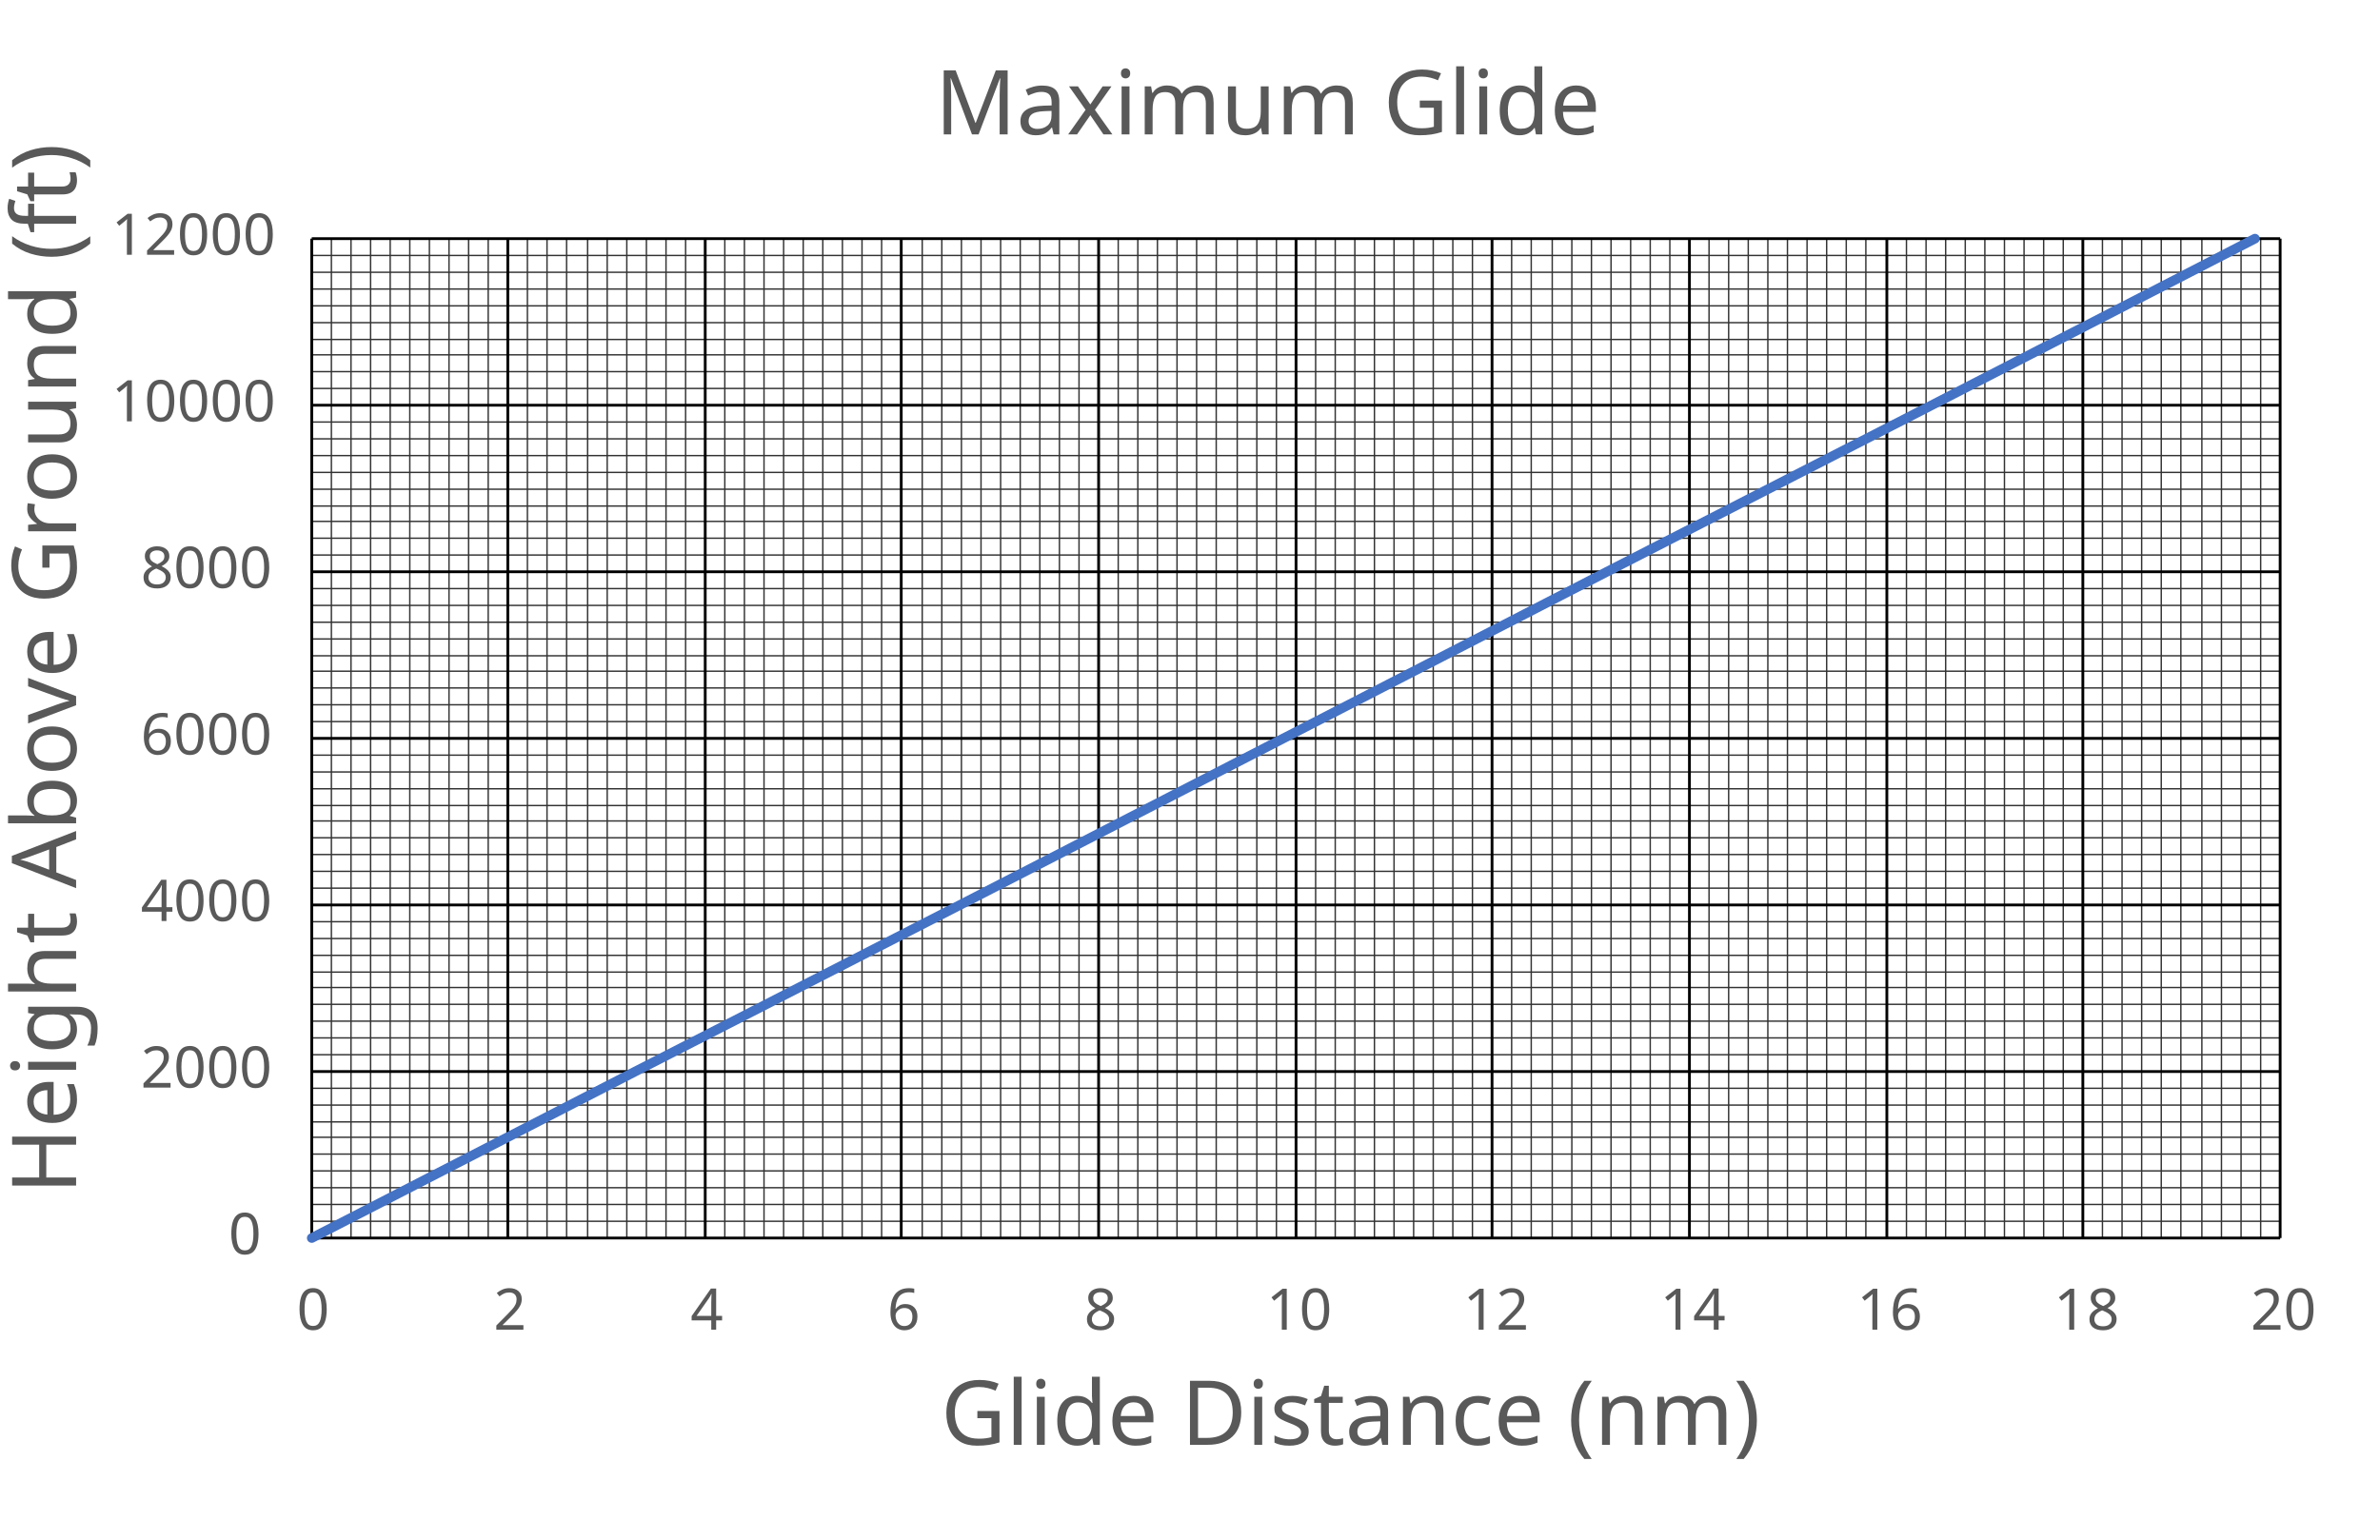
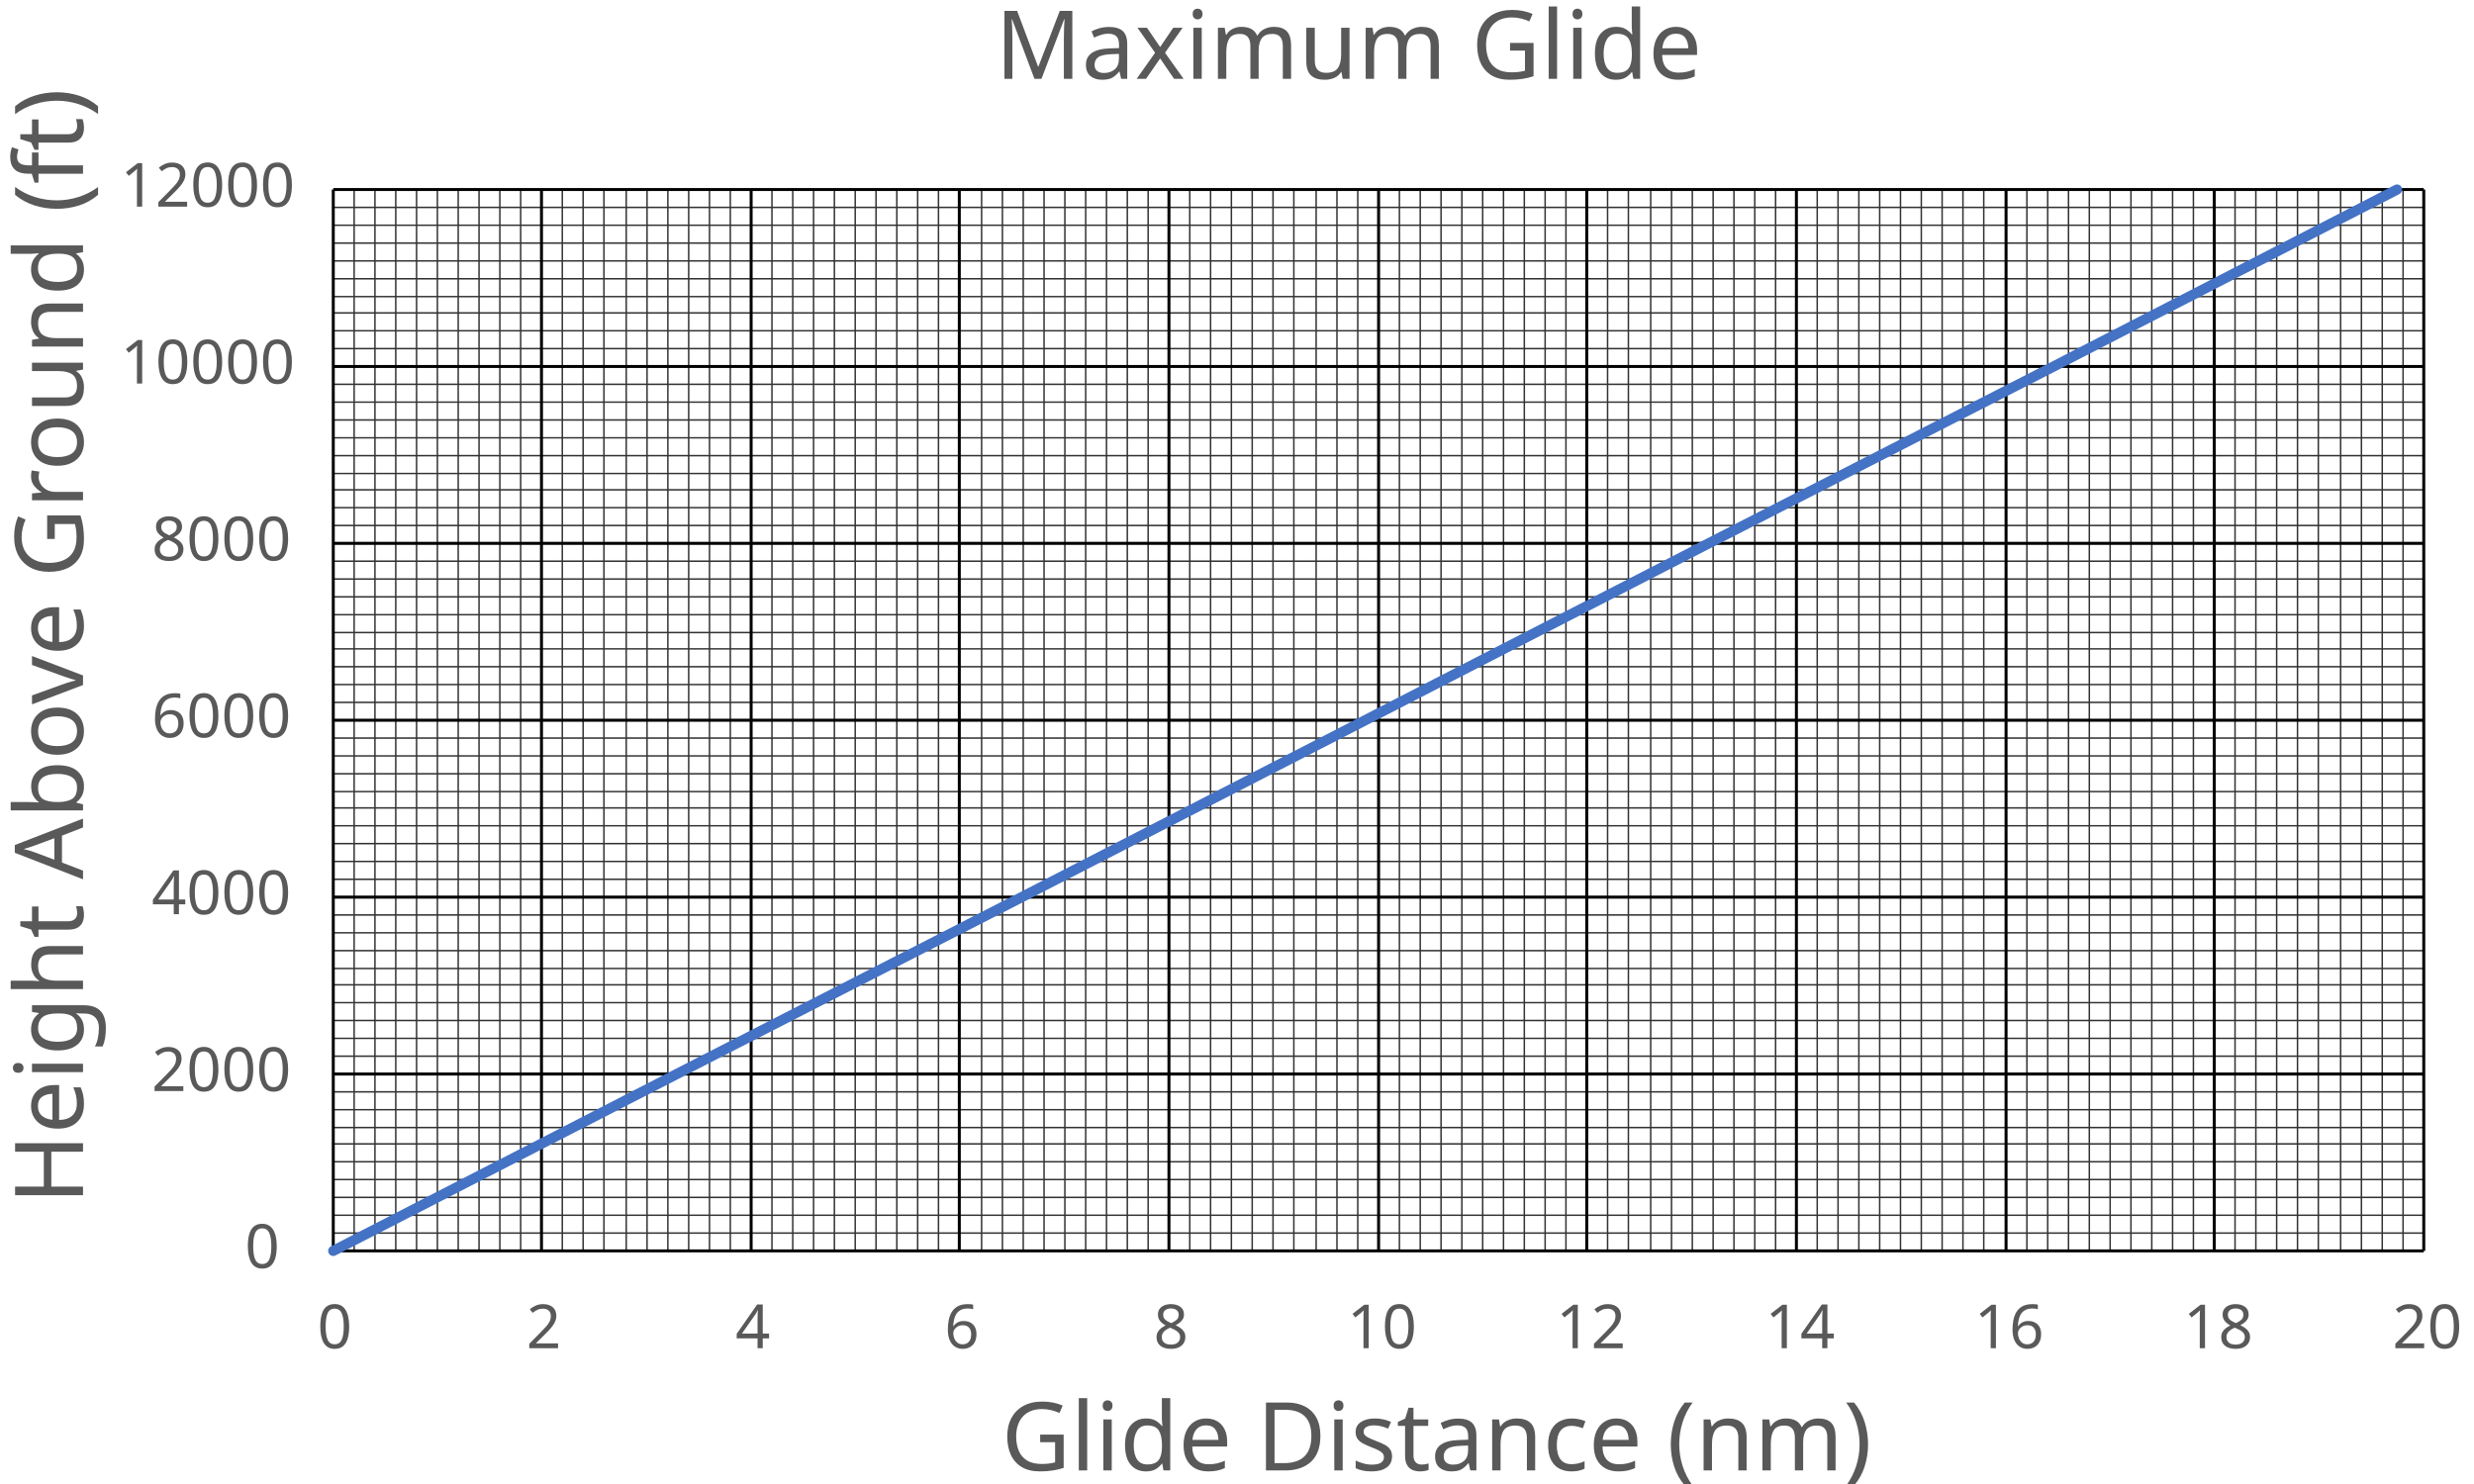
- <svg xmlns="http://www.w3.org/2000/svg" width="1700" height="1100" xml:space="preserve" overflow="hidden" version="1.1" id="svg195">
+ <svg xmlns="http://www.w3.org/2000/svg" width="11in" height="6.6in" xml:space="preserve" overflow="hidden" version="1.1" id="svg195">
  <defs id="defs83">
    <clipPath id="clip1">
      <rect x="798" y="107" width="1650" height="990" id="rect5" />
    </clipPath>
    <clipPath id="clip2">
      <rect x="798" y="107" width="1650" height="990" id="rect8" />
    </clipPath>
    <clipPath id="clip3">
      <rect x="798" y="107" width="1650" height="990" id="rect11" />
    </clipPath>
    <clipPath id="clip4">
      <rect x="798" y="107" width="1650" height="990" id="rect14" />
    </clipPath>
    <clipPath id="clip5">
      <rect x="798" y="107" width="1650" height="990" id="rect17" />
    </clipPath>
    <clipPath id="clip6">
      <rect x="798" y="107" width="1650" height="990" id="rect20" />
    </clipPath>
    <clipPath id="clip7">
      <rect x="971" y="277" width="1409" height="717" id="rect23" />
    </clipPath>
    <clipPath clipPathUnits="userSpaceOnUse" id="clipPath1824">
      <g id="g1828">
        <rect x="49.18" y="0" width="1653" height="993" id="rect1826" />
      </g>
    </clipPath>
    <clipPath clipPathUnits="userSpaceOnUse" id="clipPath1872">
      <g id="g1876">
        <rect x="49.18" y="0" width="1653" height="993" id="rect1874" />
      </g>
    </clipPath>
  </defs>
-   <path d="m 236.713,170.5 v 714 m 14,-714 v 714 m 13.997,-714 v 714 m 14,-714 v 714 m 14,-714 v 714 m 14,-714 v 714 m 14.01,-714 v 714 m 14,-714 v 714 m 14,-714 v 714 m 28,-714 v 714 m 14,-714 v 714 m 14,-714 v 714 m 15,-714 v 714 m 14,-714 v 714 m 14,-714 v 714 m 14,-714 v 714 m 14,-714 v 714 m 14,-714 v 714 m 28,-714 v 714 m 14,-714 v 714 m 14,-714 v 714 m 14,-714 v 714 m 14,-714 v 714 m 14,-714 v 714 m 14,-714 v 714 m 14,-714 v 714 m 14.01,-714 v 714 m 29,-714 v 714 m 14,-714 v 714 m 14,-714 v 714 m 14,-714 v 714 m 14,-714 v 714 m 14,-714 v 714 m 14,-714 v 714 m 14,-714 v 714 m 14,-714 v 714 m 28,-714 v 714 m 14,-714 v 714 m 14,-714 v 714 m 14,-714 v 714 m 14,-714 v 714 m 14,-714 v 714 m 15,-714 v 714 m 14,-714 v 714 m 14,-714 v 714 m 28.01,-714 v 714 m 14,-714 v 714 m 14,-714 v 714 m 14,-714 v 714 m 14,-714 v 714 m 14,-714 v 714 m 14,-714 v 714 m 14,-714 v 714 m 14,-714 v 714 m 28,-714 v 714 m 14,-714 v 714 m 15,-714 v 714 m 14,-714 v 714 m 14,-714 v 714 m 14,-714 v 714 m 14,-714 v 714 m 14,-714 v 714 m 14,-714 v 714 m 28,-714 v 714 m 14.01,-714 v 714 m 14,-714 v 714 m 14,-714 v 714 m 14,-714 v 714 m 14,-714 v 714 m 14,-714 v 714 m 14,-714 v 714 m 14,-714 v 714 m 29,-714 v 714 m 14,-714 v 714 m 14,-714 v 714 m 14,-714 v 714 m 14,-714 v 714 m 14,-714 v 714 m 14,-714 v 714 m 14,-714 v 714 m 14,-714 v 714 m 28,-714 v 714 m 14,-714 v 714 m 14,-714 v 714 m 14.01,-714 v 714 m 14,-714 v 714 m 15,-714 v 714 m 14,-714 v 714 m 14,-714 v 714 m 14,-714 v 714" stroke="#f2f2f2" stroke-width="3.438" stroke-linejoin="round" stroke-miterlimit="10" fill="none" id="path95" clip-path="none" style="stroke:#323232;stroke-opacity:1;stroke-width:1;stroke-dasharray:none" />
-   <path d="M 222.68,872.532 H 1628.68 m -1406,-12 H 1628.68 M 222.68,848.531 H 1628.68 m -1406,-12 H 1628.68 m -1406,-12 H 1628.68 M 222.68,812.53 H 1628.68 m -1406,-11 H 1628.68 m -1406,-12 H 1628.68 M 222.68,777.529 H 1628.68 M 222.68,753.528 H 1628.68 m -1406,-12 H 1628.68 m -1406,-12 H 1628.68 M 222.68,717.527 H 1628.68 m -1406,-12 H 1628.68 M 222.68,694.526 H 1628.68 m -1406,-12 H 1628.68 m -1406,-12 H 1628.68 M 222.68,658.525 H 1628.68 m -1406,-24 H 1628.68 M 222.68,622.524 H 1628.68 m -1406,-12 H 1628.68 M 222.68,598.523 H 1628.68 m -1406,-12 H 1628.68 m -1406,-11 H 1628.68 M 222.68,563.522 H 1628.68 m -1406,-12 H 1628.68 M 222.68,539.521 H 1628.68 m -1406,-24 H 1628.68 M 222.68,503.52 H 1628.68 m -1406,-12 H 1628.68 M 222.68,479.519 H 1628.68 m -1406,-11 H 1628.68 m -1406,-12 H 1628.68 M 222.68,444.518 H 1628.68 m -1406,-12 H 1628.68 M 222.68,420.517 H 1628.68 m -1406,-24 H 1628.68 M 222.68,384.516 H 1628.68 m -1406,-12 H 1628.68 m -1406,-11 H 1628.68 M 222.68,349.515 H 1628.68 m -1406,-12 H 1628.68 M 222.68,325.514 H 1628.68 m -1406,-12 H 1628.68 m -1406,-12 H 1628.68 M 222.68,277.513 H 1628.68 M 222.68,265.512 H 1628.68 m -1406,-12 H 1628.68 m -1406,-11 H 1628.68 M 222.68,230.511 H 1628.68 m -1406,-12 H 1628.68 M 222.68,206.51 H 1628.68 m -1406,-12 H 1628.68 m -1406,-12 H 1628.68" stroke="#f2f2f2" stroke-width="3.438" stroke-linejoin="round" stroke-miterlimit="10" fill="none" id="path87" clip-path="none" style="stroke:#323232;stroke-opacity:1;stroke-width:1;stroke-dasharray:none" />
-   <path d="M 222.68,765.529 H 1628.68 M 222.68,646.525 H 1628.68 M 222.68,527.521 H 1628.68 M 222.68,408.517 H 1628.68 M 222.68,289.513 H 1628.68 M 222.68,170.5 H 1628.68" stroke="#d9d9d9" stroke-width="3.438" stroke-linejoin="round" stroke-miterlimit="10" fill="none" id="path91" clip-path="none" style="stroke:#000000;stroke-opacity:1;stroke-width:2;stroke-dasharray:none" />
-   <path d="m 362.72,170.5 v 714 m 141,-714 v 714 m 140.01,-714 v 714 m 141,-714 v 714 m 141.01,-714 v 714 m 140,-714 v 714 m 141,-714 v 714 m 141.01,-714 v 714 m 140,-714 v 714 m 140.93,-714 v 714" stroke="#d9d9d9" stroke-width="3.438" stroke-linejoin="round" stroke-miterlimit="10" fill="none" id="path99" clip-path="none" style="display:inline;stroke:#000000;stroke-width:2;stroke-dasharray:none;stroke-opacity:1" />
-   <path d="m 222.68,884.5 3.6e-4,-714" stroke="#bfbfbf" stroke-width="3.438" stroke-linejoin="round" stroke-miterlimit="10" fill="none" fill-rule="evenodd" id="path103" style="stroke:#000000;stroke-width:2;stroke-dasharray:none;stroke-opacity:1" clip-path="none" />
-   <path d="M 222.68,884.5 H 1628.68" stroke="#bfbfbf" stroke-width="3.438" stroke-linejoin="round" stroke-miterlimit="10" fill="none" fill-rule="evenodd" id="path107" style="stroke:#000000;stroke-width:2;stroke-dasharray:none;stroke-opacity:1" clip-path="none" />
-   <path d="m 222.68,884.5 231.04,-118.971 232.01,-119.004 231,-119.004 231.01,-119.004 232.01,-119.004 230.93,-119.013" stroke="#4472c4" stroke-width="6.875" stroke-linecap="round" stroke-linejoin="round" stroke-miterlimit="10" fill="none" id="path111" clip-path="none" />
-   <text fill="#595959" font-family="Calibri, Calibri_MSFontService, sans-serif" font-weight="400" font-size="64px" id="text187-7" x="672.065" y="1032.22">Glide Distance (nm)</text>
-   <text fill="#595959" font-family="Calibri, Calibri_MSFontService, sans-serif" font-weight="400" font-size="41px" id="text115" x="163.217" y="896">0</text>
-   <text fill="#595959" font-family="Calibri, Calibri_MSFontService, sans-serif" font-weight="400" font-size="41px" id="text119" x="100.517" y="777">2000</text>
-   <text fill="#595959" font-family="Calibri, Calibri_MSFontService, sans-serif" font-weight="400" font-size="41px" id="text123" x="100.517" y="658">4000</text>
-   <text fill="#595959" font-family="Calibri, Calibri_MSFontService, sans-serif" font-weight="400" font-size="41px" id="text127" x="100.517" y="539">6000</text>
-   <text fill="#595959" font-family="Calibri, Calibri_MSFontService, sans-serif" font-weight="400" font-size="41px" id="text131" x="100.517" y="420">8000</text>
-   <text fill="#595959" font-family="Calibri, Calibri_MSFontService, sans-serif" font-weight="400" font-size="41px" id="text135" x="79.617" y="301">10000</text>
-   <text fill="#595959" font-family="Calibri, Calibri_MSFontService, sans-serif" font-weight="400" font-size="41px" id="text139" x="79.617" y="182">12000</text>
-   <text fill="#595959" font-family="Calibri, Calibri_MSFontService, sans-serif" font-weight="400" font-size="41px" id="text143" x="211.934" y="950">0</text>
-   <text fill="#595959" font-family="Calibri, Calibri_MSFontService, sans-serif" font-weight="400" font-size="41px" id="text147" x="352.55" y="950">2</text>
-   <text fill="#595959" font-family="Calibri, Calibri_MSFontService, sans-serif" font-weight="400" font-size="41px" id="text151" x="493.16" y="950">4</text>
-   <text fill="#595959" font-family="Calibri, Calibri_MSFontService, sans-serif" font-weight="400" font-size="41px" id="text155" x="633.77" y="950">6</text>
-   <text fill="#595959" font-family="Calibri, Calibri_MSFontService, sans-serif" font-weight="400" font-size="41px" id="text159" x="774.38" y="950">8</text>
-   <text fill="#595959" font-family="Calibri, Calibri_MSFontService, sans-serif" font-weight="400" font-size="41px" id="text163" x="904.55" y="950">10</text>
-   <text fill="#595959" font-family="Calibri, Calibri_MSFontService, sans-serif" font-weight="400" font-size="41px" id="text167" x="1045.16" y="950">12</text>
-   <text fill="#595959" font-family="Calibri, Calibri_MSFontService, sans-serif" font-weight="400" font-size="41px" id="text171" x="1185.77" y="950">14</text>
-   <text fill="#595959" font-family="Calibri, Calibri_MSFontService, sans-serif" font-weight="400" font-size="41px" id="text175" x="1326.38" y="950">16</text>
-   <text fill="#595959" font-family="Calibri, Calibri_MSFontService, sans-serif" font-weight="400" font-size="41px" id="text179" x="1467" y="950">18</text>
-   <text fill="#595959" font-family="Calibri, Calibri_MSFontService, sans-serif" font-weight="400" font-size="41px" id="text183" x="1607.61" y="950">20</text>
-   <text fill="#595959" font-family="Calibri, Calibri_MSFontService, sans-serif" font-weight="400" font-size="64px" id="text187" x="667.9" y="96">Maximum Glide</text>
-   <text fill="#595959" font-family="Calibri, Calibri_MSFontService, sans-serif" font-weight="400" font-size="64px" id="text187-4" x="-853.219" y="54.367" transform="rotate(-90)">Height Above Ground (ft)</text>
+   <path d="M 151.158,80.928 V 534.062 M 160.043,80.928 V 534.062 M 168.926,80.928 V 534.062 M 177.811,80.928 V 534.062 M 186.696,80.928 V 534.062 M 195.581,80.928 V 534.062 M 204.472,80.928 V 534.062 M 213.357,80.928 V 534.062 M 222.242,80.928 V 534.062 M 240.012,80.928 V 534.062 M 248.897,80.928 V 534.062 M 257.782,80.928 V 534.062 M 267.301,80.928 V 534.062 M 276.186,80.928 V 534.062 M 285.071,80.928 V 534.062 M 293.956,80.928 V 534.062 M 302.841,80.928 V 534.062 M 311.726,80.928 V 534.062 M 329.496,80.928 V 534.062 M 338.381,80.928 V 534.062 M 347.266,80.928 V 534.062 M 356.151,80.928 V 534.062 M 365.036,80.928 V 534.062 M 373.921,80.928 V 534.062 M 382.806,80.928 V 534.062 M 391.691,80.928 V 534.062 M 400.582,80.928 V 534.062 M 418.987,80.928 V 534.062 M 427.872,80.928 V 534.062 M 436.757,80.928 V 534.062 M 445.642,80.928 V 534.062 M 454.527,80.928 V 534.062 M 463.412,80.928 V 534.062 M 472.297,80.928 V 534.062 M 481.182,80.928 V 534.062 M 490.067,80.928 V 534.062 M 507.837,80.928 V 534.062 M 516.721,80.928 V 534.062 M 525.606,80.928 V 534.062 M 534.491,80.928 V 534.062 M 543.376,80.928 V 534.062 M 552.261,80.928 V 534.062 m 9.52,-453.133 V 534.062 M 570.666,80.928 V 534.062 M 579.551,80.928 V 534.062 M 597.327,80.928 V 534.062 M 606.212,80.928 V 534.062 M 615.097,80.928 V 534.062 M 623.982,80.928 V 534.062 M 632.867,80.928 V 534.062 M 641.752,80.928 V 534.062 M 650.637,80.928 V 534.062 M 659.522,80.928 V 534.062 M 668.407,80.928 V 534.062 M 686.177,80.928 V 534.062 M 695.062,80.928 V 534.062 M 704.581,80.928 V 534.062 M 713.466,80.928 V 534.062 M 722.351,80.928 V 534.062 M 731.236,80.928 V 534.062 M 740.121,80.928 V 534.062 M 749.006,80.928 V 534.062 M 757.891,80.928 V 534.062 M 775.661,80.928 V 534.062 M 784.552,80.928 V 534.062 M 793.437,80.928 V 534.062 M 802.322,80.928 V 534.062 M 811.207,80.928 V 534.062 M 820.092,80.928 V 534.062 M 828.977,80.928 V 534.062 M 837.862,80.928 V 534.062 M 846.747,80.928 V 534.062 M 865.152,80.928 V 534.062 M 874.037,80.928 V 534.062 M 882.922,80.928 V 534.062 M 891.807,80.928 V 534.062 M 900.692,80.928 V 534.062 M 909.577,80.928 V 534.062 M 918.462,80.928 V 534.062 M 927.347,80.928 V 534.062 M 936.232,80.928 V 534.062 M 954.001,80.928 V 534.062 M 962.886,80.928 V 534.062 M 971.771,80.928 V 534.062 M 980.663,80.928 V 534.062 M 989.548,80.928 V 534.062 M 999.067,80.928 V 534.062 M 1007.952,80.928 V 534.062 m 8.885,-453.133 V 534.062 m 8.885,-453.133 V 534.062" stroke="#f2f2f2" stroke-width="3.438" stroke-linejoin="round" stroke-miterlimit="10" fill="none" id="path95" clip-path="none" style="stroke:#323232;stroke-width:0.635;stroke-dasharray:none;stroke-opacity:1" />
+   <path d="M 142.252,526.466 H 1034.556 M 142.252,518.85 H 1034.556 M 142.252,511.234 H 1034.556 M 142.252,503.618 H 1034.556 M 142.252,496.003 H 1034.556 M 142.252,488.386 H 1034.556 M 142.252,481.405 H 1034.556 M 142.252,473.79 H 1034.556 M 142.252,466.173 H 1034.556 M 142.252,450.941 H 1034.556 M 142.252,443.326 H 1034.556 M 142.252,435.71 H 1034.556 M 142.252,428.094 H 1034.556 M 142.252,420.478 H 1034.556 M 142.252,413.496 H 1034.556 M 142.252,405.881 H 1034.556 M 142.252,398.265 H 1034.556 M 142.252,390.649 H 1034.556 M 142.252,375.417 H 1034.556 M 142.252,367.801 H 1034.556 M 142.252,360.185 H 1034.556 M 142.252,352.569 H 1034.556 M 142.252,344.953 H 1034.556 M 142.252,337.972 H 1034.556 M 142.252,330.356 H 1034.556 M 142.252,322.74 H 1034.556 M 142.252,315.124 H 1034.556 M 142.252,299.893 H 1034.556 M 142.252,292.276 H 1034.556 M 142.252,284.661 H 1034.556 M 142.252,277.044 H 1034.556 M 142.252,270.063 H 1034.556 M 142.252,262.447 H 1034.556 M 142.252,254.831 H 1034.556 M 142.252,247.215 H 1034.556 M 142.252,239.599 H 1034.556 M 142.252,224.368 H 1034.556 M 142.252,216.751 H 1034.556 M 142.252,209.136 H 1034.556 M 142.252,202.155 H 1034.556 M 142.252,194.538 h 892.305 m -892.305,-7.616 h 892.305 m -892.305,-7.616 h 892.305 m -892.305,-7.616 h 892.305 m -892.305,-7.616 h 892.305 m -892.305,-15.232 H 1034.556 M 142.252,141.227 H 1034.556 M 142.252,133.611 H 1034.556 M 142.252,126.63 H 1034.556 M 142.252,119.014 H 1034.556 M 142.252,111.398 H 1034.556 M 142.252,103.782 H 1034.556 M 142.252,96.166 h 892.305 m -892.305,-7.616 h 892.305" stroke="#f2f2f2" stroke-width="3.438" stroke-linejoin="round" stroke-miterlimit="10" fill="none" id="path87" clip-path="none" style="stroke:#323232;stroke-width:0.635;stroke-dasharray:none;stroke-opacity:1" />
+   <path d="M 142.252,458.558 H 1034.556 M 142.252,383.033 H 1034.556 M 142.252,307.508 H 1034.556 M 142.252,231.983 H 1034.556 M 142.252,156.459 H 1034.556 M 142.252,80.928 h 892.305" stroke="#d9d9d9" stroke-width="3.438" stroke-linejoin="round" stroke-miterlimit="10" fill="none" id="path91" clip-path="none" style="stroke:#000000;stroke-width:1.269;stroke-dasharray:none;stroke-opacity:1" />
+   <path d="M 231.127,80.928 V 534.062 M 320.611,80.928 V 534.062 M 409.467,80.928 V 534.062 M 498.952,80.928 V 534.062 M 588.442,80.928 V 534.062 M 677.292,80.928 V 534.062 M 766.776,80.928 V 534.062 M 856.267,80.928 V 534.062 M 945.117,80.928 V 534.062 M 1034.556,80.928 V 534.062" stroke="#d9d9d9" stroke-width="3.438" stroke-linejoin="round" stroke-miterlimit="10" fill="none" id="path99" clip-path="none" style="display:inline;stroke:#000000;stroke-width:1.269;stroke-dasharray:none;stroke-opacity:1" />
+   <path d="m 142.252,534.062 2.3e-4,-453.133" stroke="#bfbfbf" stroke-width="3.438" stroke-linejoin="round" stroke-miterlimit="10" fill="none" fill-rule="evenodd" id="path103" style="stroke:#000000;stroke-width:1.269;stroke-dasharray:none;stroke-opacity:1" clip-path="none" />
+   <path d="M 142.252,534.062 H 1034.556" stroke="#bfbfbf" stroke-width="3.438" stroke-linejoin="round" stroke-miterlimit="10" fill="none" fill-rule="evenodd" id="path107" style="stroke:#000000;stroke-width:1.269;stroke-dasharray:none;stroke-opacity:1" clip-path="none" />
+   <path d="M 142.252,534.062 288.879,458.558 436.122,383.033 582.724,307.508 729.332,231.983 876.575,156.459 1023.133,80.928" stroke="#4472c4" stroke-width="4.363" stroke-linecap="round" stroke-linejoin="round" stroke-miterlimit="10" fill="none" id="path111" clip-path="none" />
+   <text fill="#595959" font-family="Calibri, Calibri_MSFontService, sans-serif" font-weight="400" font-size="40.617px" id="text187-7" x="427.449" y="627.81" style="stroke-width:0.635">Glide Distance (nm)</text>
+   <text fill="#595959" font-family="Calibri, Calibri_MSFontService, sans-serif" font-weight="400" font-size="26.02px" id="text115" x="104.514" y="541.36" style="stroke-width:0.635">0</text>
+   <text fill="#595959" font-family="Calibri, Calibri_MSFontService, sans-serif" font-weight="400" font-size="26.02px" id="text119" x="64.722" y="465.838" style="stroke-width:0.635">2000</text>
+   <text fill="#595959" font-family="Calibri, Calibri_MSFontService, sans-serif" font-weight="400" font-size="26.02px" id="text123" x="64.722" y="390.315" style="stroke-width:0.635">4000</text>
+   <text fill="#595959" font-family="Calibri, Calibri_MSFontService, sans-serif" font-weight="400" font-size="26.02px" id="text127" x="64.722" y="314.793" style="stroke-width:0.635">6000</text>
+   <text fill="#595959" font-family="Calibri, Calibri_MSFontService, sans-serif" font-weight="400" font-size="26.02px" id="text131" x="64.722" y="239.271" style="stroke-width:0.635">8000</text>
+   <text fill="#595959" font-family="Calibri, Calibri_MSFontService, sans-serif" font-weight="400" font-size="26.02px" id="text135" x="51.458" y="163.749" style="stroke-width:0.635">10000</text>
+   <text fill="#595959" font-family="Calibri, Calibri_MSFontService, sans-serif" font-weight="400" font-size="26.02px" id="text139" x="51.458" y="88.227" style="stroke-width:0.635">12000</text>
+   <text fill="#595959" font-family="Calibri, Calibri_MSFontService, sans-serif" font-weight="400" font-size="26.02px" id="text143" x="135.432" y="575.63" style="stroke-width:0.635">0</text>
+   <text fill="#595959" font-family="Calibri, Calibri_MSFontService, sans-serif" font-weight="400" font-size="26.02px" id="text147" x="224.673" y="575.63" style="stroke-width:0.635">2</text>
+   <text fill="#595959" font-family="Calibri, Calibri_MSFontService, sans-serif" font-weight="400" font-size="26.02px" id="text151" x="313.909" y="575.63" style="stroke-width:0.635">4</text>
+   <text fill="#595959" font-family="Calibri, Calibri_MSFontService, sans-serif" font-weight="400" font-size="26.02px" id="text155" x="403.146" y="575.63" style="stroke-width:0.635">6</text>
+   <text fill="#595959" font-family="Calibri, Calibri_MSFontService, sans-serif" font-weight="400" font-size="26.02px" id="text159" x="492.383" y="575.63" style="stroke-width:0.635">8</text>
+   <text fill="#595959" font-family="Calibri, Calibri_MSFontService, sans-serif" font-weight="400" font-size="26.02px" id="text163" x="574.994" y="575.63" style="stroke-width:0.635">10</text>
+   <text fill="#595959" font-family="Calibri, Calibri_MSFontService, sans-serif" font-weight="400" font-size="26.02px" id="text167" x="664.231" y="575.63" style="stroke-width:0.635">12</text>
+   <text fill="#595959" font-family="Calibri, Calibri_MSFontService, sans-serif" font-weight="400" font-size="26.02px" id="text171" x="753.468" y="575.63" style="stroke-width:0.635">14</text>
+   <text fill="#595959" font-family="Calibri, Calibri_MSFontService, sans-serif" font-weight="400" font-size="26.02px" id="text175" x="842.705" y="575.63" style="stroke-width:0.635">16</text>
+   <text fill="#595959" font-family="Calibri, Calibri_MSFontService, sans-serif" font-weight="400" font-size="26.02px" id="text179" x="931.948" y="575.63" style="stroke-width:0.635">18</text>
+   <text fill="#595959" font-family="Calibri, Calibri_MSFontService, sans-serif" font-weight="400" font-size="26.02px" id="text183" x="1021.184" y="575.63" style="stroke-width:0.635">20</text>
+   <text fill="#595959" font-family="Calibri, Calibri_MSFontService, sans-serif" font-weight="400" font-size="40.617px" id="text187" x="424.806" y="33.648" style="stroke-width:0.635">Maximum Glide</text>
+   <text fill="#595959" font-family="Calibri, Calibri_MSFontService, sans-serif" font-weight="400" font-size="40.617px" id="text187-4" x="-514.209" y="35.434" transform="rotate(-90)" style="stroke-width:0.635">Height Above Ground (ft)</text>
</svg>
